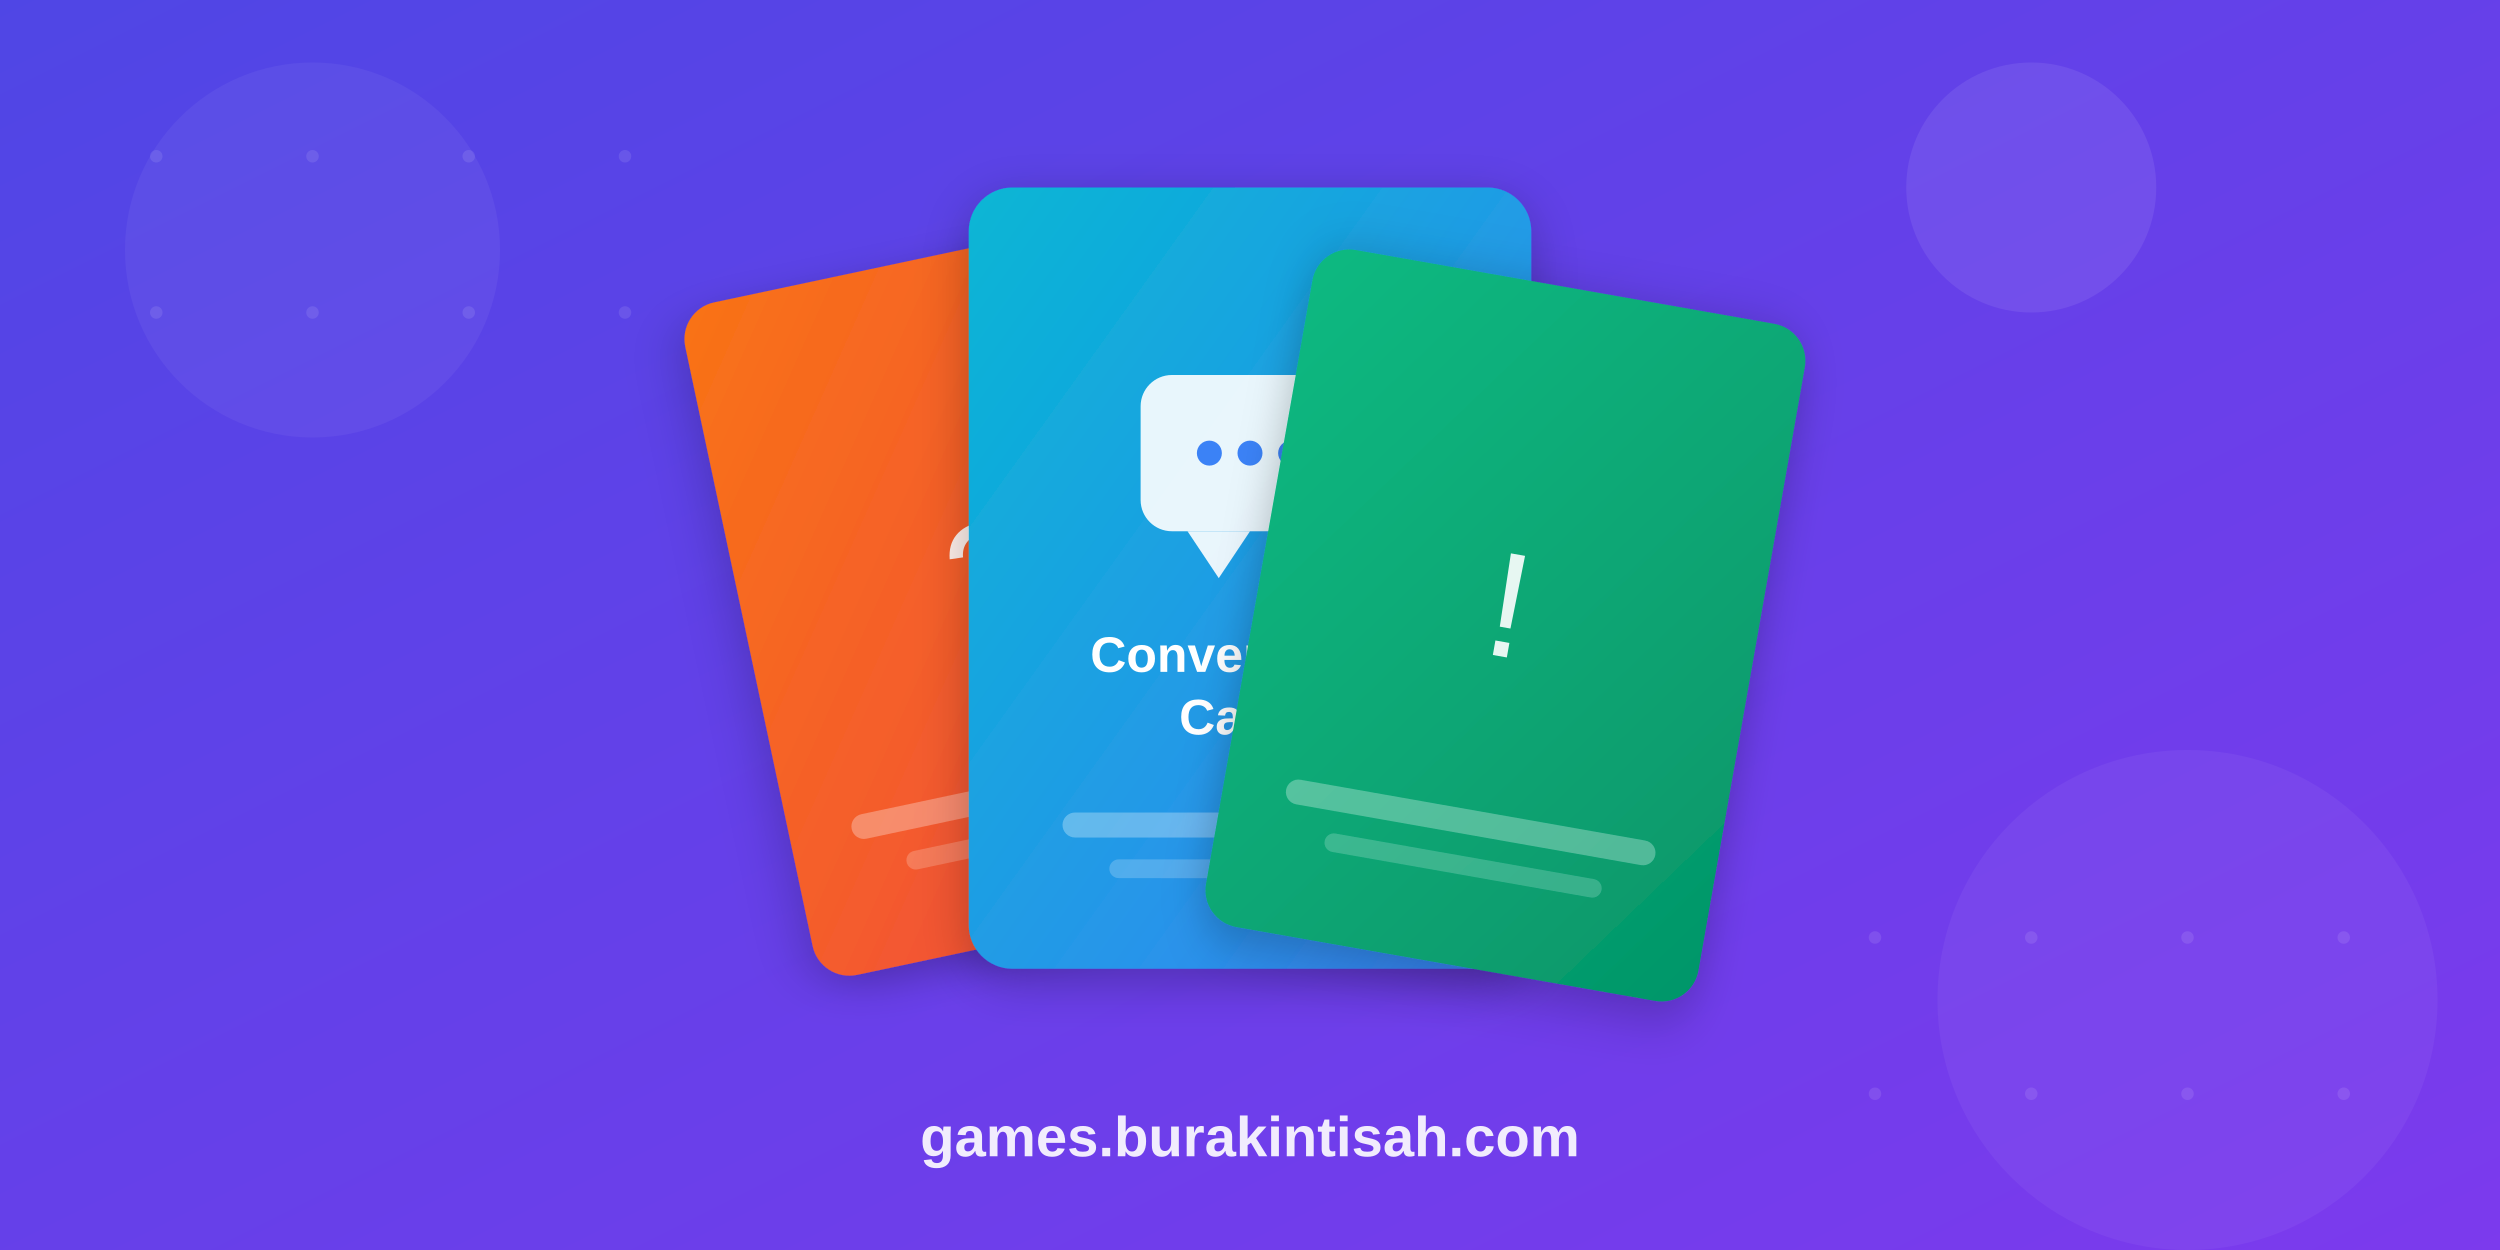
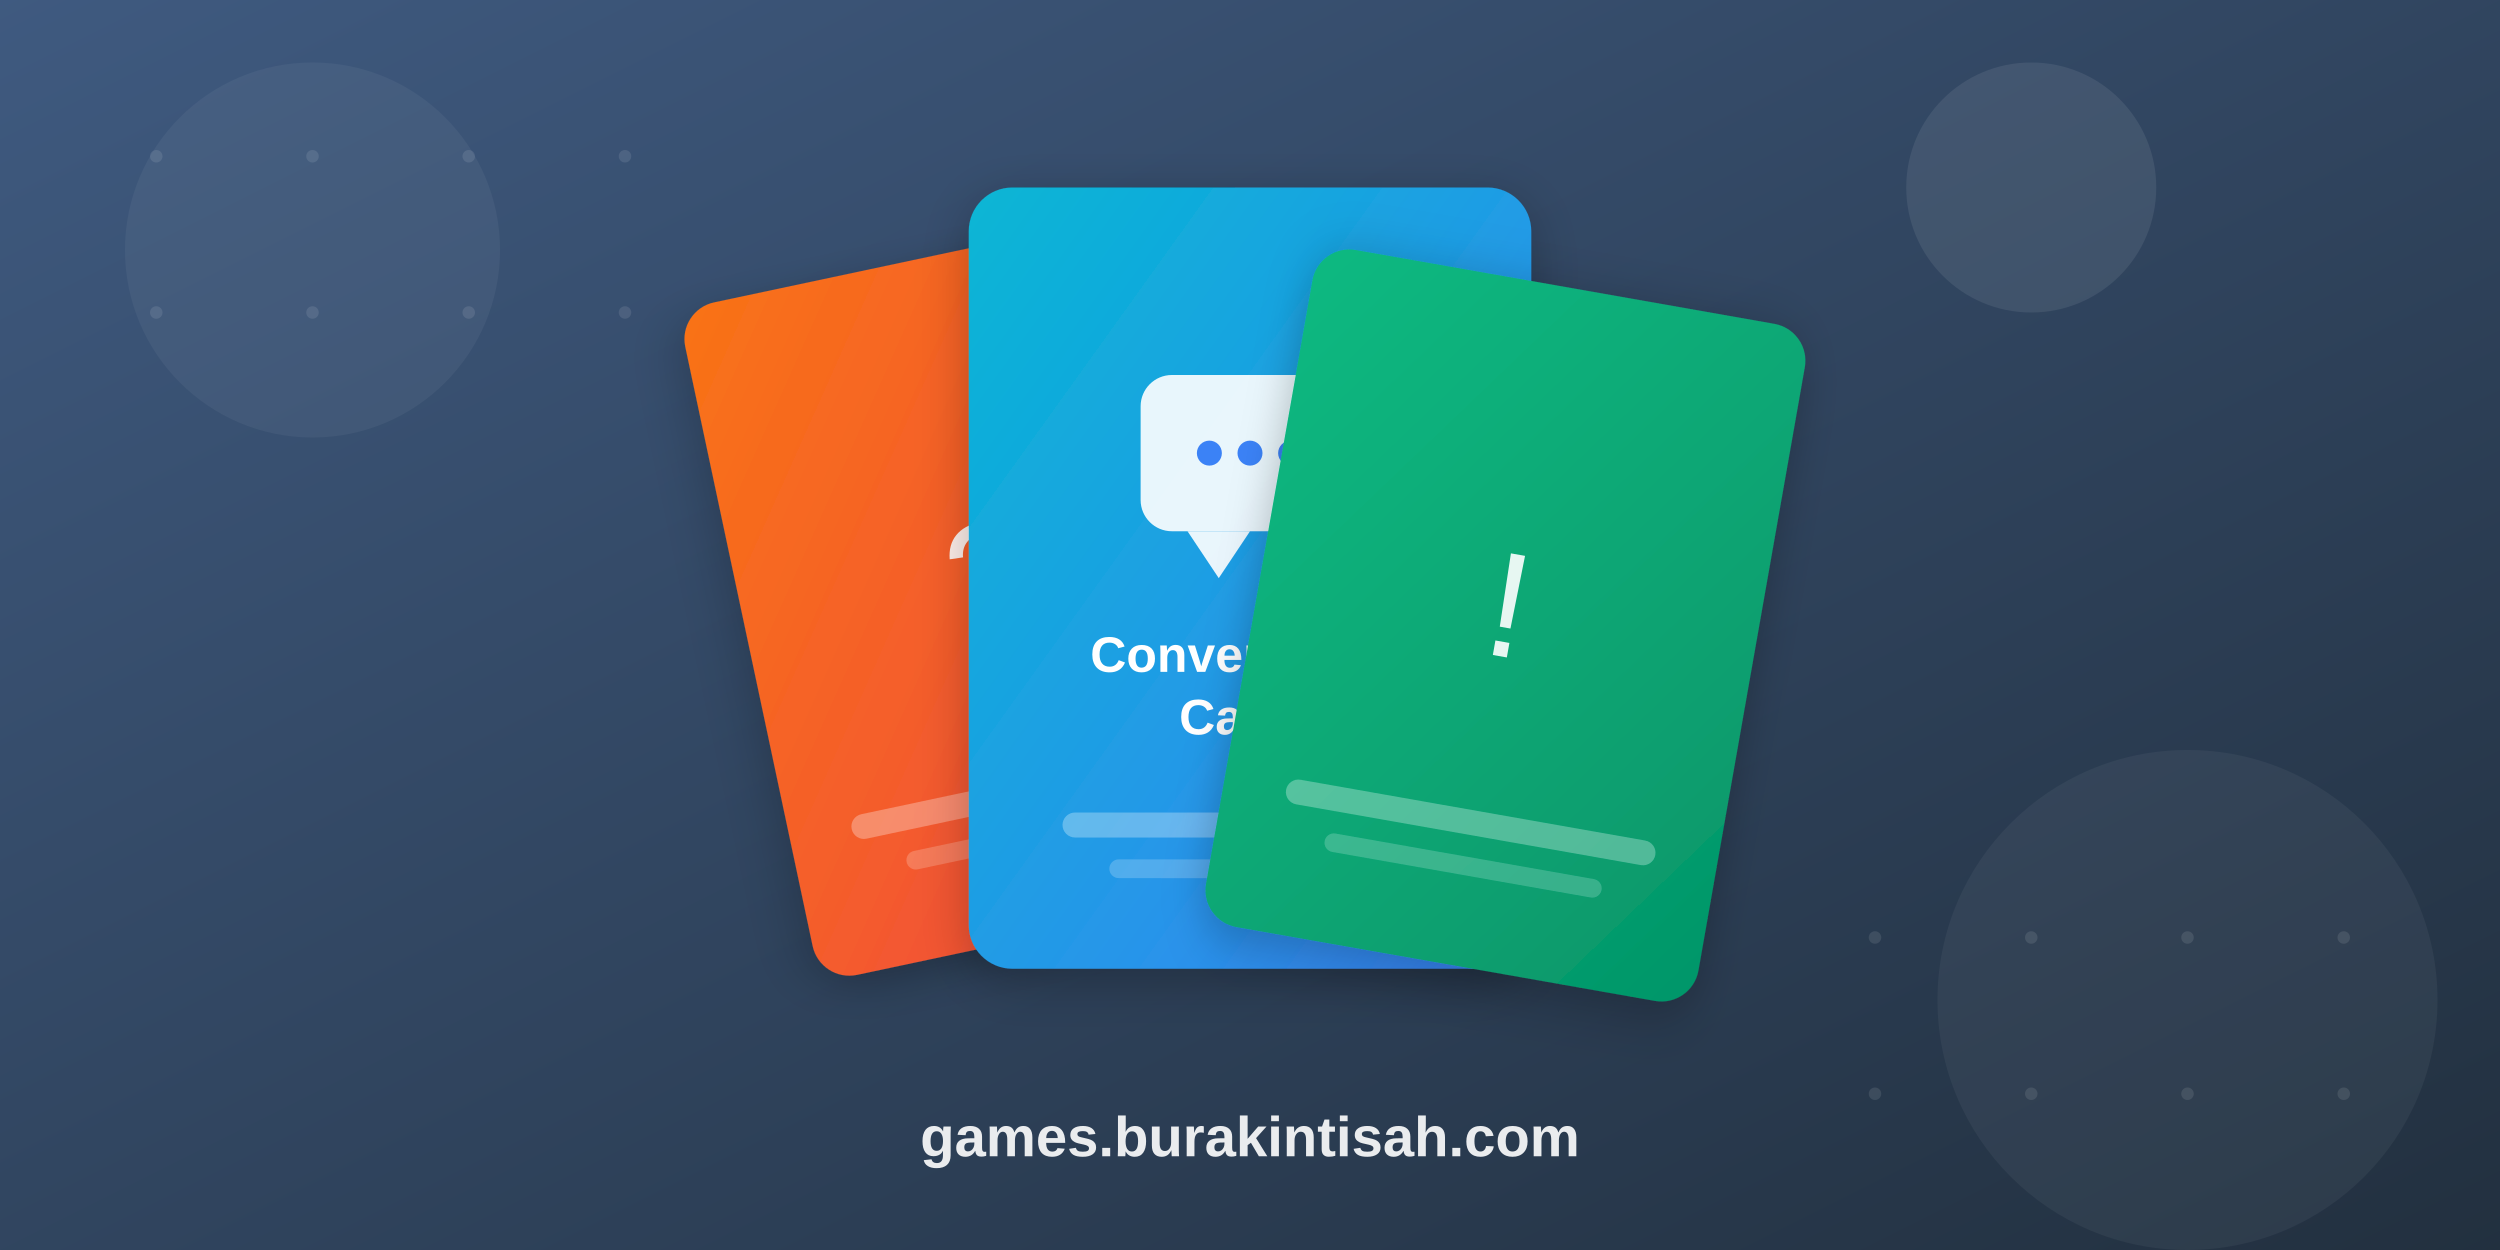
<svg xmlns="http://www.w3.org/2000/svg" viewBox="0 0 800 400">
  <defs>
    <linearGradient id="bg" x1="0%" y1="0%" x2="100%" y2="100%">
-       <stop offset="0%" style="stop-color:#4f46e5;stop-opacity:1" />
-       <stop offset="100%" style="stop-color:#7c3aed;stop-opacity:1" />
+       <stop offset="0%" style="stop-color:#3f5a80;stop-opacity:1" />
+       <stop offset="100%" style="stop-color:#22303f;stop-opacity:1" />
    </linearGradient>
    <linearGradient id="card1" x1="0%" y1="0%" x2="100%" y2="100%">
      <stop offset="0%" style="stop-color:#f97316;stop-opacity:1" />
      <stop offset="100%" style="stop-color:#ef4444;stop-opacity:1" />
    </linearGradient>
    <linearGradient id="card2" x1="0%" y1="0%" x2="100%" y2="100%">
      <stop offset="0%" style="stop-color:#06b6d4;stop-opacity:1" />
      <stop offset="100%" style="stop-color:#3b82f6;stop-opacity:1" />
    </linearGradient>
    <linearGradient id="card3" x1="0%" y1="0%" x2="100%" y2="100%">
      <stop offset="0%" style="stop-color:#10b981;stop-opacity:1" />
      <stop offset="100%" style="stop-color:#059669;stop-opacity:1" />
    </linearGradient>
    <filter id="shadow" x="-10%" y="-10%" width="130%" height="130%">
      <feDropShadow dx="0" dy="4" stdDeviation="8" flood-opacity="0.25" />
    </filter>
  </defs>
  <rect width="800" height="400" fill="url(#bg)" rx="0" />
  <circle cx="100" cy="80" r="60" fill="white" opacity="0.05" />
  <circle cx="700" cy="320" r="80" fill="white" opacity="0.05" />
  <circle cx="650" cy="60" r="40" fill="white" opacity="0.08" />
  <g opacity="0.1">
    <circle cx="50" cy="50" r="2" fill="white" />
    <circle cx="100" cy="50" r="2" fill="white" />
    <circle cx="150" cy="50" r="2" fill="white" />
    <circle cx="200" cy="50" r="2" fill="white" />
    <circle cx="50" cy="100" r="2" fill="white" />
    <circle cx="100" cy="100" r="2" fill="white" />
    <circle cx="150" cy="100" r="2" fill="white" />
    <circle cx="200" cy="100" r="2" fill="white" />
    <circle cx="600" cy="300" r="2" fill="white" />
    <circle cx="650" cy="300" r="2" fill="white" />
    <circle cx="700" cy="300" r="2" fill="white" />
    <circle cx="750" cy="300" r="2" fill="white" />
    <circle cx="600" cy="350" r="2" fill="white" />
    <circle cx="650" cy="350" r="2" fill="white" />
    <circle cx="700" cy="350" r="2" fill="white" />
    <circle cx="750" cy="350" r="2" fill="white" />
  </g>
  <g transform="translate(240, 80) rotate(-12, 80, 120)" filter="url(#shadow)">
    <rect width="160" height="220" rx="12" fill="url(#card1)" />
    <text x="80" y="120" text-anchor="middle" font-family="Arial, sans-serif" font-size="48" fill="white" opacity="0.9">?</text>
    <rect x="20" y="170" width="120" height="8" rx="4" fill="white" opacity="0.3" />
    <rect x="35" y="185" width="90" height="6" rx="3" fill="white" opacity="0.2" />
  </g>
  <g transform="translate(310, 60)" filter="url(#shadow)">
    <rect width="180" height="250" rx="14" fill="url(#card2)" />
    <g transform="translate(55, 60)">
      <rect x="0" y="0" width="70" height="50" rx="10" fill="white" opacity="0.9" />
      <polygon points="15,50 25,65 35,50" fill="white" opacity="0.9" />
      <circle cx="22" cy="25" r="4" fill="#3b82f6" />
      <circle cx="35" cy="25" r="4" fill="#3b82f6" />
      <circle cx="48" cy="25" r="4" fill="#3b82f6" />
    </g>
    <text x="90" y="155" text-anchor="middle" font-family="Arial, sans-serif" font-weight="bold" font-size="16" fill="white">Conversation</text>
    <text x="90" y="175" text-anchor="middle" font-family="Arial, sans-serif" font-weight="bold" font-size="16" fill="white">Cards</text>
    <rect x="30" y="200" width="120" height="8" rx="4" fill="white" opacity="0.3" />
    <rect x="45" y="215" width="90" height="6" rx="3" fill="white" opacity="0.2" />
  </g>
  <g transform="translate(400, 90) rotate(10, 80, 120)" filter="url(#shadow)">
    <rect width="160" height="220" rx="12" fill="url(#card3)" />
    <text x="80" y="120" text-anchor="middle" font-family="Arial, sans-serif" font-size="48" fill="white" opacity="0.9">!</text>
    <rect x="20" y="170" width="120" height="8" rx="4" fill="white" opacity="0.3" />
    <rect x="35" y="185" width="90" height="6" rx="3" fill="white" opacity="0.2" />
  </g>
  <text x="400" y="370" text-anchor="middle" font-family="Arial, sans-serif" font-weight="bold" font-size="18" fill="white" opacity="0.9">games.burakintisah.com</text>
</svg>
